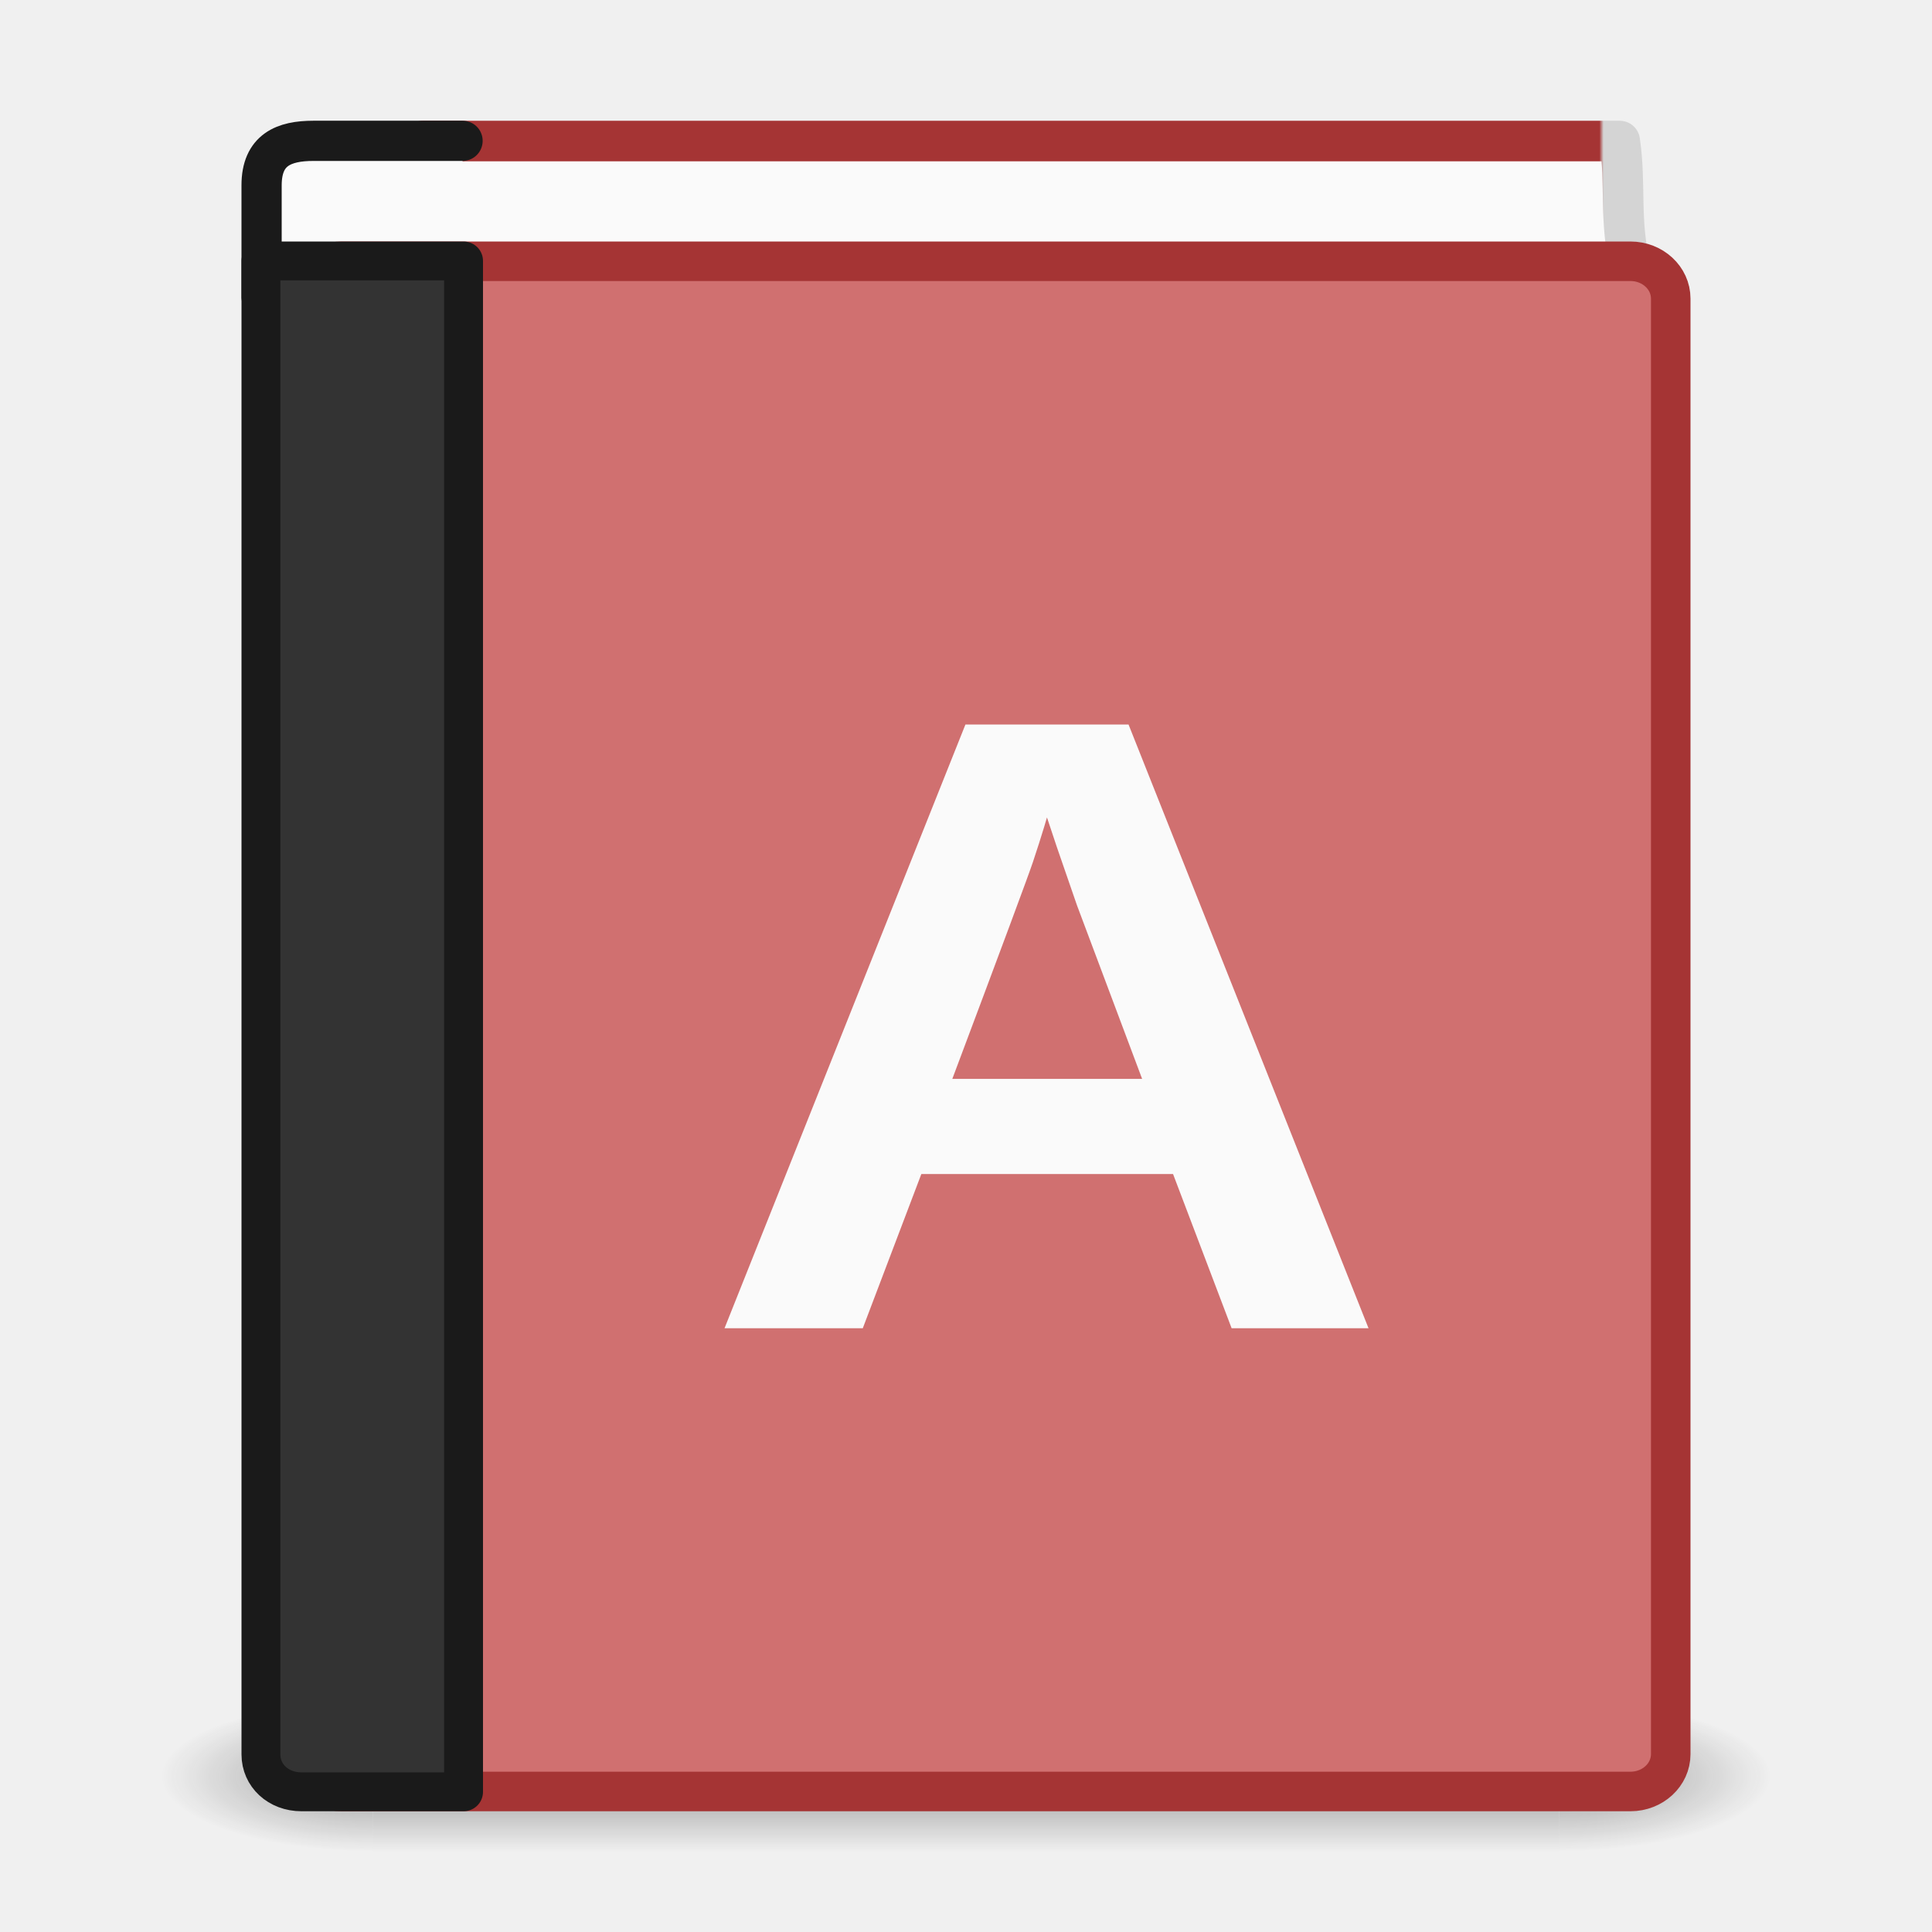
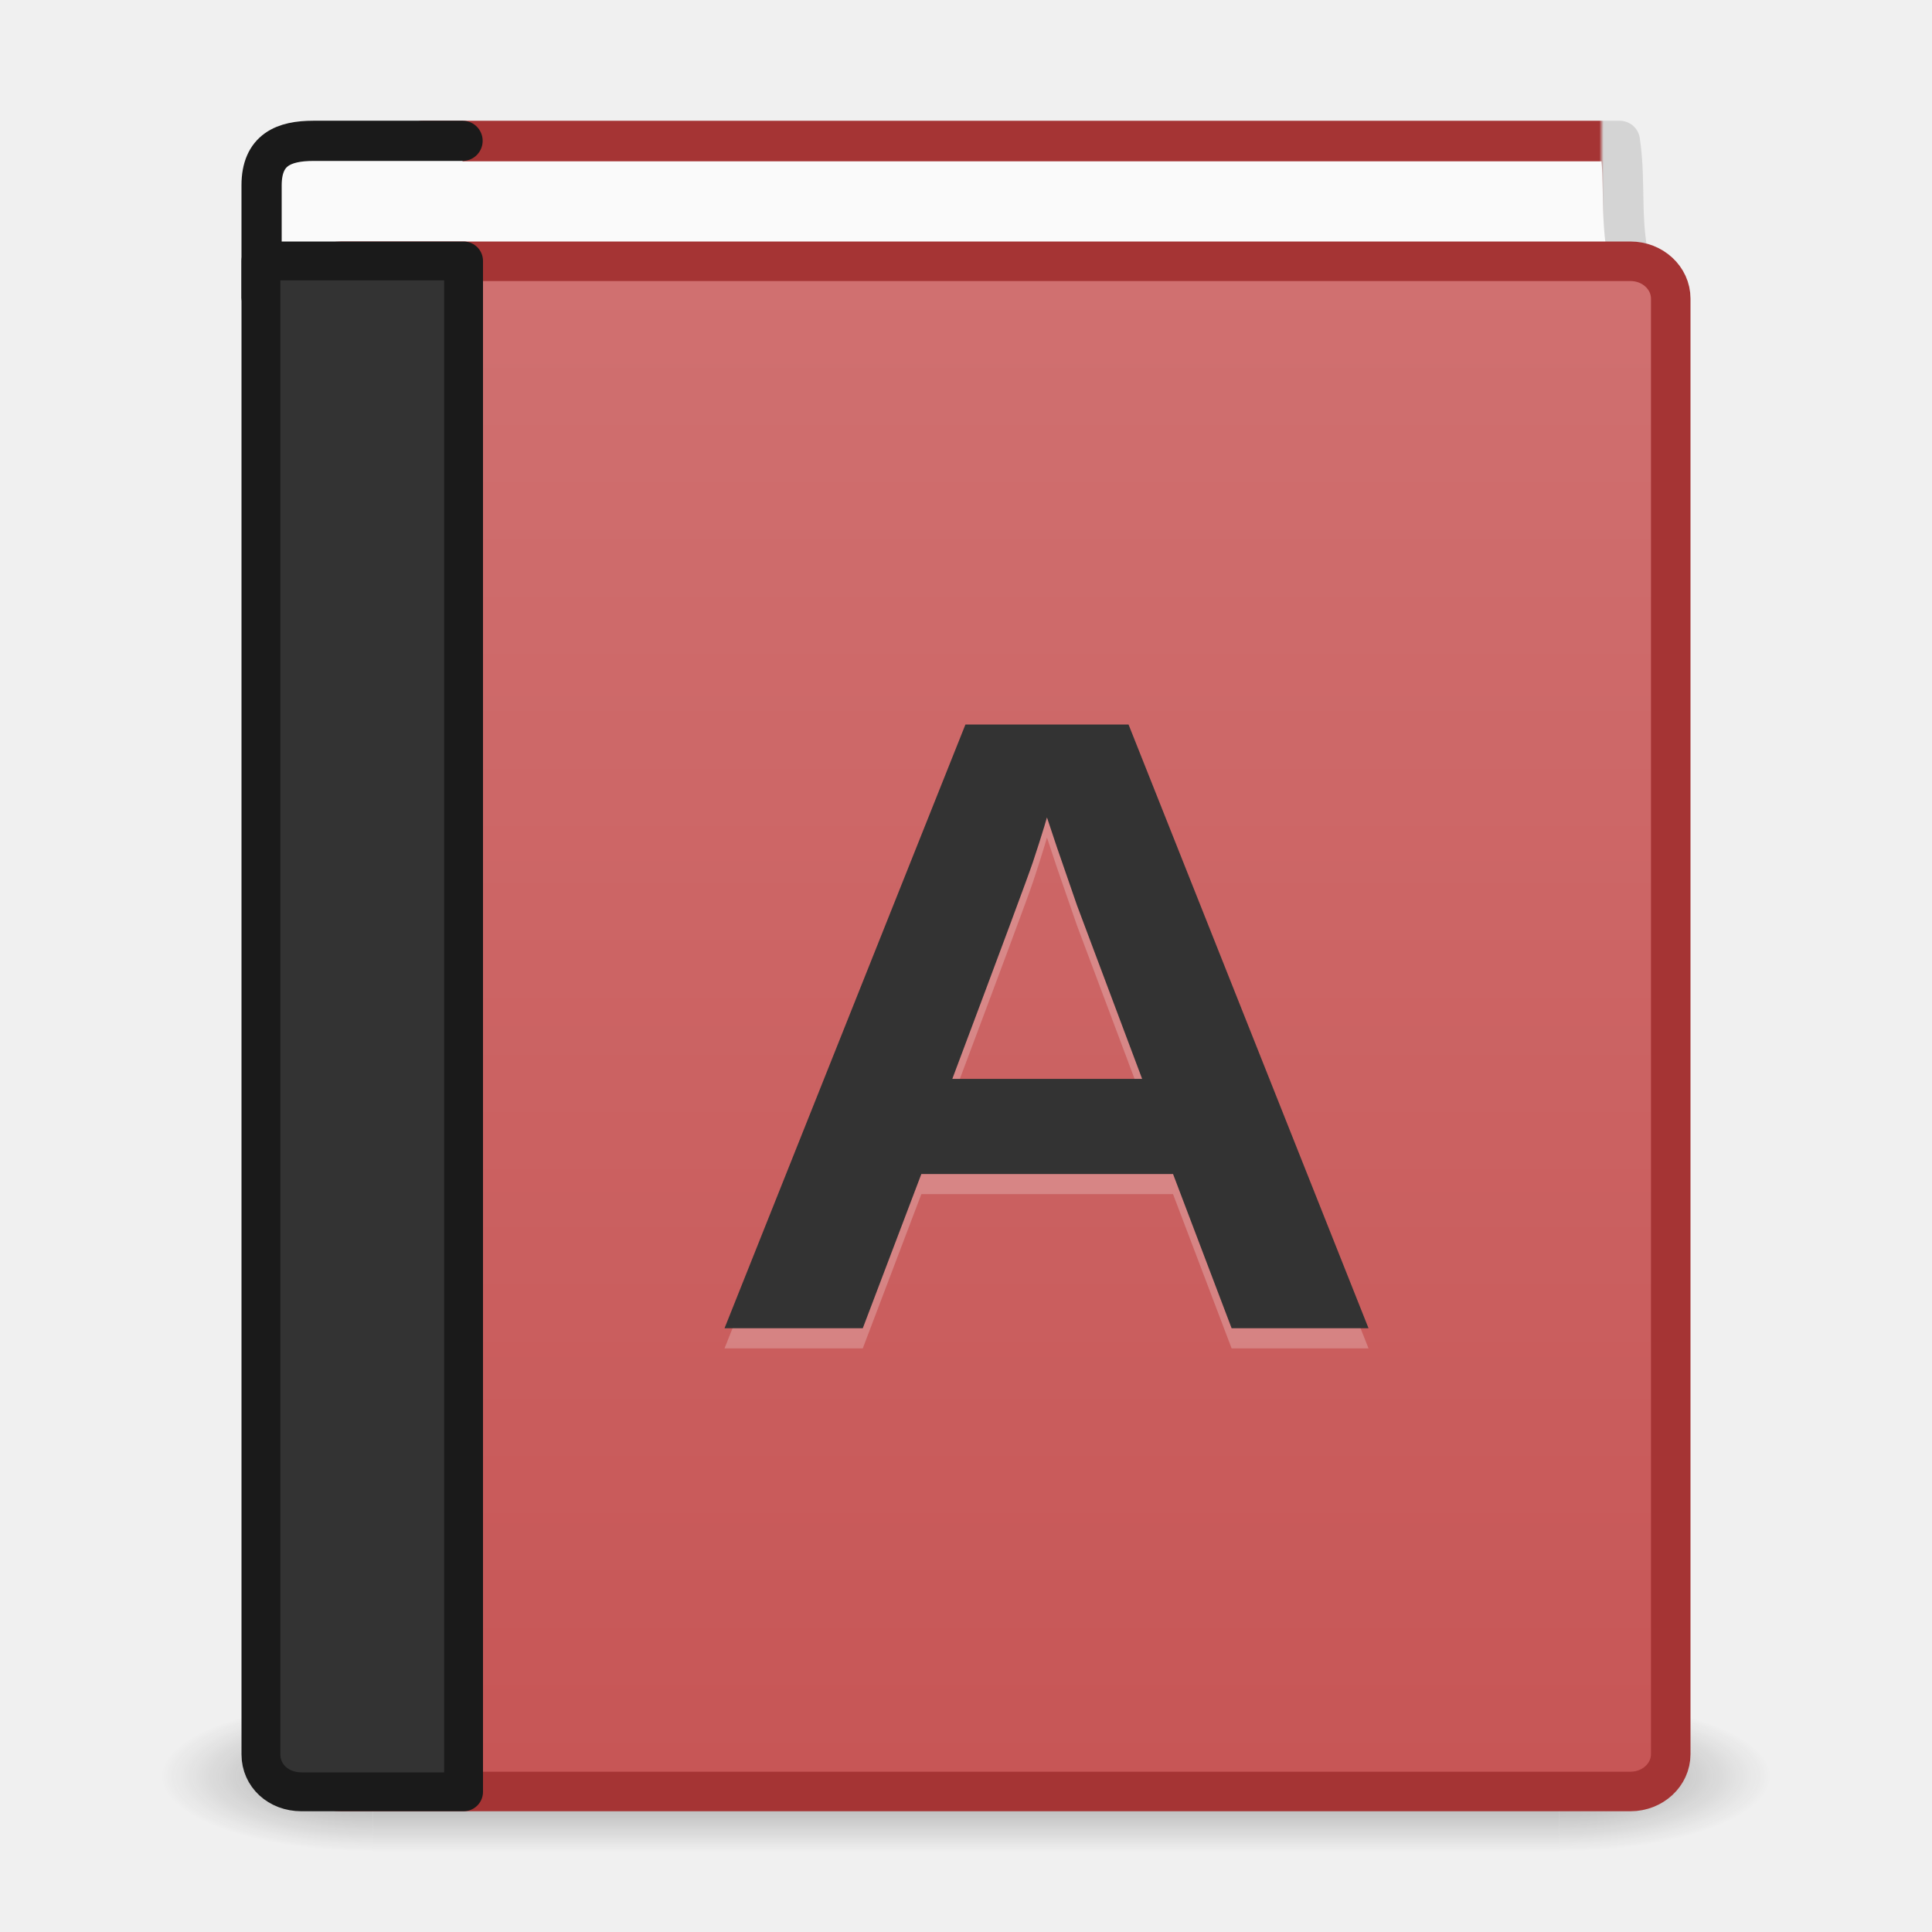
<svg xmlns="http://www.w3.org/2000/svg" xmlns:xlink="http://www.w3.org/1999/xlink" width="48" height="48" viewBox="0 0 48 48" id="svg2" version="1.1">
  <defs id="defs4">
+     <linearGradient id="linearGradient878">
+       <stop style="stop-color:#d07070;stop-opacity:1;" offset="0" id="stop874" />
+       <stop style="stop-color:#c75656;stop-opacity:1" offset="1" id="stop876" />
+     </linearGradient>
    <linearGradient id="linearGradient4237">
      <stop id="stop4239" style="stop-color:#333333;stop-opacity:1" offset="0" />
      <stop id="stop4241" style="stop-color:#4d4d4d;stop-opacity:1" offset="1" />
    </linearGradient>
    <linearGradient id="linearGradient4227">
      <stop id="stop4229" style="stop-color:#666666;stop-opacity:1" offset="0" />
      <stop id="stop4231" style="stop-color:#4d4d4d;stop-opacity:1" offset="0.262" />
      <stop id="stop4233" style="stop-color:#333333;stop-opacity:1" offset="0.705" />
      <stop id="stop4235" style="stop-color:#333333;stop-opacity:1" offset="1" />
    </linearGradient>
    <linearGradient id="linearGradient4221">
      <stop id="stop4223" style="stop-color:#333333;stop-opacity:1" offset="0" />
      <stop id="stop4225" style="stop-color:#4d4d4d;stop-opacity:1" offset="1" />
    </linearGradient>
    <linearGradient id="linearGradient3707-319-631-407-324-616-674-812-821-107-178-392-400-6-7">
      <stop offset="0" style="stop-color:#272727;stop-opacity:1" id="stop5440-4-4" />
      <stop offset="1" style="stop-color:#454545;stop-opacity:1" id="stop5442-3-5" />
    </linearGradient>
    <linearGradient gradientTransform="matrix(0.8929234,0,0,0.9740047,2.56984,2.123902)" gradientUnits="userSpaceOnUse" xlink:href="#linearGradient3731" id="linearGradient3142" y2="43" x2="24" y1="5" x1="24" />
    <linearGradient id="linearGradient3731">
      <stop offset="0" style="stop-color:#ffffff;stop-opacity:1" id="stop3733" />
      <stop offset="0.027" style="stop-color:#ffffff;stop-opacity:0.235" id="stop3735" />
      <stop offset="0.974" style="stop-color:#ffffff;stop-opacity:0.157" id="stop3737" />
      <stop offset="1" style="stop-color:#ffffff;stop-opacity:0.392" id="stop3739" />
    </linearGradient>
    <radialGradient gradientTransform="matrix(1.9559109e-8,2.279082,-2.488881,-4.1989388e-8,47.14489,-10.03199)" gradientUnits="userSpaceOnUse" xlink:href="#linearGradient4227" id="radialGradient3145" fy="8.45" fx="7.496" r="20" cy="8.45" cx="7.496" />
    <radialGradient gradientTransform="matrix(0,2.546105,-3.187192,0,45.68716,-56.20304)" gradientUnits="userSpaceOnUse" xlink:href="#linearGradient8967" id="radialGradient3829" fy="6.648" fx="24.502" r="17.498" cy="6.648" cx="24.502" />
    <linearGradient id="linearGradient8967">
      <stop offset="0" style="stop-color:#ff8c82;stop-opacity:1" id="stop8969" />
      <stop offset="1" style="stop-color:#c6262e;stop-opacity:1" id="stop8971" />
    </linearGradient>
    <linearGradient gradientTransform="matrix(0.7015422,0,0,0.683832,2.05065,3.119846)" gradientUnits="userSpaceOnUse" xlink:href="#linearGradient3319" id="linearGradient3153" y2="61.482" x2="32.901" y1="4.648" x1="32.901" />
    <linearGradient id="linearGradient3319">
      <stop offset="0" style="stop-color:#ed5353;stop-opacity:1" id="stop3321" />
      <stop offset="1" style="stop-color:#a10705;stop-opacity:1" id="stop3323" />
    </linearGradient>
    <linearGradient gradientTransform="matrix(0.9986943,0,0,0.1025766,2.005582,3.038161)" gradientUnits="userSpaceOnUse" xlink:href="#linearGradient4221" id="linearGradient3158" y2="3.899" x2="24" y1="44" x1="24" />
    <linearGradient gradientTransform="matrix(0.704412,0,0,0.8644743,2.468037,2.865268)" gradientUnits="userSpaceOnUse" xlink:href="#linearGradient4652" id="linearGradient3163" y2="0.065" x2="54.887" y1="0.065" x1="5.212" />
    <linearGradient id="linearGradient4652">
      <stop offset="0" style="stop-color:#a53434;stop-opacity:1" id="stop4654" />
      <stop offset="0.96" style="stop-color:#a53434;stop-opacity:1" id="stop4656" />
      <stop offset="0.963" style="stop-color:#d4d4d4;stop-opacity:1" id="stop4658" />
      <stop offset="1" style="stop-color:#d4d4d4;stop-opacity:1" id="stop4660" />
    </linearGradient>
    <radialGradient gradientTransform="matrix(2.003784,0,0,1.4,27.98813,-17.4)" gradientUnits="userSpaceOnUse" xlink:href="#linearGradient3688-166-749" id="radialGradient3013" fy="43.5" fx="4.993" r="2.5" cy="43.5" cx="4.993" />
    <linearGradient id="linearGradient3688-166-749">
      <stop offset="0" style="stop-color:#181818;stop-opacity:1" id="stop2883" />
      <stop offset="1" style="stop-color:#181818;stop-opacity:0" id="stop2885" />
    </linearGradient>
    <radialGradient gradientTransform="matrix(2.003784,0,0,1.4,-20.01187,-104.4)" gradientUnits="userSpaceOnUse" xlink:href="#linearGradient3688-166-749" id="radialGradient3015" fy="43.5" fx="4.993" r="2.5" cy="43.5" cx="4.993" />
    <linearGradient id="linearGradient3702-501-757">
      <stop offset="0" style="stop-color:#181818;stop-opacity:0" id="stop2895" />
      <stop offset="0.5" style="stop-color:#181818;stop-opacity:1" id="stop2897" />
      <stop offset="1" style="stop-color:#181818;stop-opacity:0" id="stop2899" />
    </linearGradient>
    <linearGradient gradientUnits="userSpaceOnUse" xlink:href="#linearGradient3702-501-757" id="linearGradient4043" y2="39.999" x2="25.058" y1="47.028" x1="25.058" />
+     <linearGradient xlink:href="#linearGradient878" id="linearGradient880" x1="26" y1="7" x2="26" y2="44" gradientUnits="userSpaceOnUse" />
  </defs>
  <g transform="matrix(1.052632,0,0,0.5338563,-1.263158,20.90875)" id="g3712" style="opacity:0.4">
    <rect width="5" height="7" x="38" y="40" id="rect2801" style="fill:url(#radialGradient3013);fill-opacity:1;stroke:none" />
    <rect width="5" height="7" x="-10" y="-47" transform="scale(-1,-1)" id="rect3696" style="fill:url(#radialGradient3015);fill-opacity:1;stroke:none" />
    <rect width="28" height="7" x="10" y="40" id="rect3700" style="fill:url(#linearGradient4043);fill-opacity:1;stroke:none" />
  </g>
  <path d="M 40.512,6.647 C 40.222,5.5 40.403,4.597 40.242,3.504 l -29.739,0 0.176,3.471" id="path2723" style="display:inline;fill:#fafafa;fill-opacity:1;stroke:url(#linearGradient3163);stroke-width:1.007;stroke-linecap:butt;stroke-linejoin:round;stroke-miterlimit:0;stroke-dasharray:none;stroke-dashoffset:0;stroke-opacity:1" />
  <path d="m 11.493,7.5 -3.995,0 c -0.57,0 -0.999,-0.042 -0.999,-0.098 l 0,-2.797 c 0,-0.888 0.558,-1.106 1.289,-1.106 l 3.704,0" id="rect5505-21-3-9" style="color:#000000;display:inline;overflow:visible;visibility:visible;fill:#fafafa;fill-opacity:1;fill-rule:nonzero;stroke:#1a1a1a;stroke-width:0.999;stroke-linecap:round;stroke-linejoin:round;stroke-miterlimit:4;stroke-dasharray:none;stroke-dashoffset:0;stroke-opacity:1;marker:none;enable-background:accumulate" />
-   <rect width="34.018" height="38.018" rx="1.001" ry="0.928" x="7.491" y="6.491" id="rect2719" style="display:inline;fill:#d07070;fill-opacity:1;stroke:#a53434;stroke-width:0.982;stroke-linecap:round;stroke-linejoin:round;stroke-miterlimit:0;stroke-dasharray:none;stroke-dashoffset:0;stroke-opacity:1" />
+   <rect width="34.018" height="38.018" rx="1.001" ry="0.928" x="7.491" y="6.491" id="rect2719" style="display:inline;fill:url(#linearGradient880);fill-opacity:1;stroke:#a53434;stroke-width:0.982;stroke-linecap:round;stroke-linejoin:round;stroke-miterlimit:0;stroke-dasharray:none;stroke-dashoffset:0;stroke-opacity:1" />
  <path d="m 11.517,6.483 c 0,0 0,26.446 0,38.034 l -4.027,0 c -0.575,0 -1.007,-0.403 -1.007,-0.928 l 0,-37.106 z" id="rect5505-21-3" style="color:#000000;display:inline;overflow:visible;visibility:visible;fill:#333333;fill-opacity:1;fill-rule:nonzero;stroke:#1a1a1a;stroke-width:0.966;stroke-linecap:round;stroke-linejoin:round;stroke-miterlimit:4;stroke-dasharray:none;stroke-dashoffset:0;stroke-opacity:1;marker:none;enable-background:accumulate" />
-   <g transform="matrix(0.9530884,0,0,0.871325,2.000001,3.882353)" style="font-style:normal;font-weight:normal;font-size:25.022px;line-height:125%;font-family:sans-serif;letter-spacing:0px;word-spacing:0px;fill:#fafafa;fill-opacity:1;stroke:none;stroke-width:1px;stroke-linecap:butt;stroke-linejoin:miter;stroke-opacity:1" id="text4689">
-     <path d="m 30.007,33.418 -1.527,-4.398 -6.561,0 -1.527,4.398 -3.604,0 6.28,-17.215 4.252,0 6.256,17.215 -3.568,0 z m -4.814,-14.564 -0.073,0.269 q -0.122,0.44 -0.293,1.002 -0.171,0.562 -2.101,6.182 l 4.948,0 -1.698,-4.948 -0.525,-1.662 -0.257,-0.843 z" style="font-style:normal;font-variant:normal;font-weight:bold;font-stretch:normal;font-family:sans-serif;-inkscape-font-specification:'sans-serif Bold';fill:#fafafa;fill-opacity:1" id="path4694" />
+   <g transform="matrix(0.9530884,0,0,0.871325,2.000001,4.382353)" style="font-style:normal;font-weight:normal;font-size:25.022px;line-height:125%;font-family:sans-serif;letter-spacing:0px;word-spacing:0px;fill:#ffffff;fill-opacity:1;stroke:none;stroke-width:1px;stroke-linecap:butt;stroke-linejoin:miter;stroke-opacity:1;opacity:0.232" id="text4689-3">
+     <path d="m 30.007,33.418 -1.527,-4.398 h -6.561 l -1.527,4.398 h -3.604 l 6.28,-17.215 h 4.252 l 6.256,17.215 z m -4.814,-14.564 -0.073,0.269 q -0.122,0.44 -0.293,1.002 -0.171,0.562 -2.101,6.182 h 4.948 L 25.975,21.358 25.45,19.697 25.194,18.854 Z" style="font-style:normal;font-variant:normal;font-weight:bold;font-stretch:normal;font-family:sans-serif;-inkscape-font-specification:'sans-serif Bold';fill:#ffffff;fill-opacity:1" id="path4694-6" />
+   </g>
+   <g transform="matrix(0.9530884,0,0,0.871325,2.000001,3.882353)" style="font-style:normal;font-weight:normal;font-size:25.022px;line-height:125%;font-family:sans-serif;letter-spacing:0px;word-spacing:0px;fill:#333333;fill-opacity:1;stroke:none;stroke-width:1px;stroke-linecap:butt;stroke-linejoin:miter;stroke-opacity:1" id="text4689">
+     <path d="m 30.007,33.418 -1.527,-4.398 -6.561,0 -1.527,4.398 -3.604,0 6.28,-17.215 4.252,0 6.256,17.215 -3.568,0 z m -4.814,-14.564 -0.073,0.269 q -0.122,0.44 -0.293,1.002 -0.171,0.562 -2.101,6.182 l 4.948,0 -1.698,-4.948 -0.525,-1.662 -0.257,-0.843 z" style="font-style:normal;font-variant:normal;font-weight:bold;font-stretch:normal;font-family:sans-serif;-inkscape-font-specification:'sans-serif Bold';fill:#333333;fill-opacity:1" id="path4694" />
  </g>
</svg>
